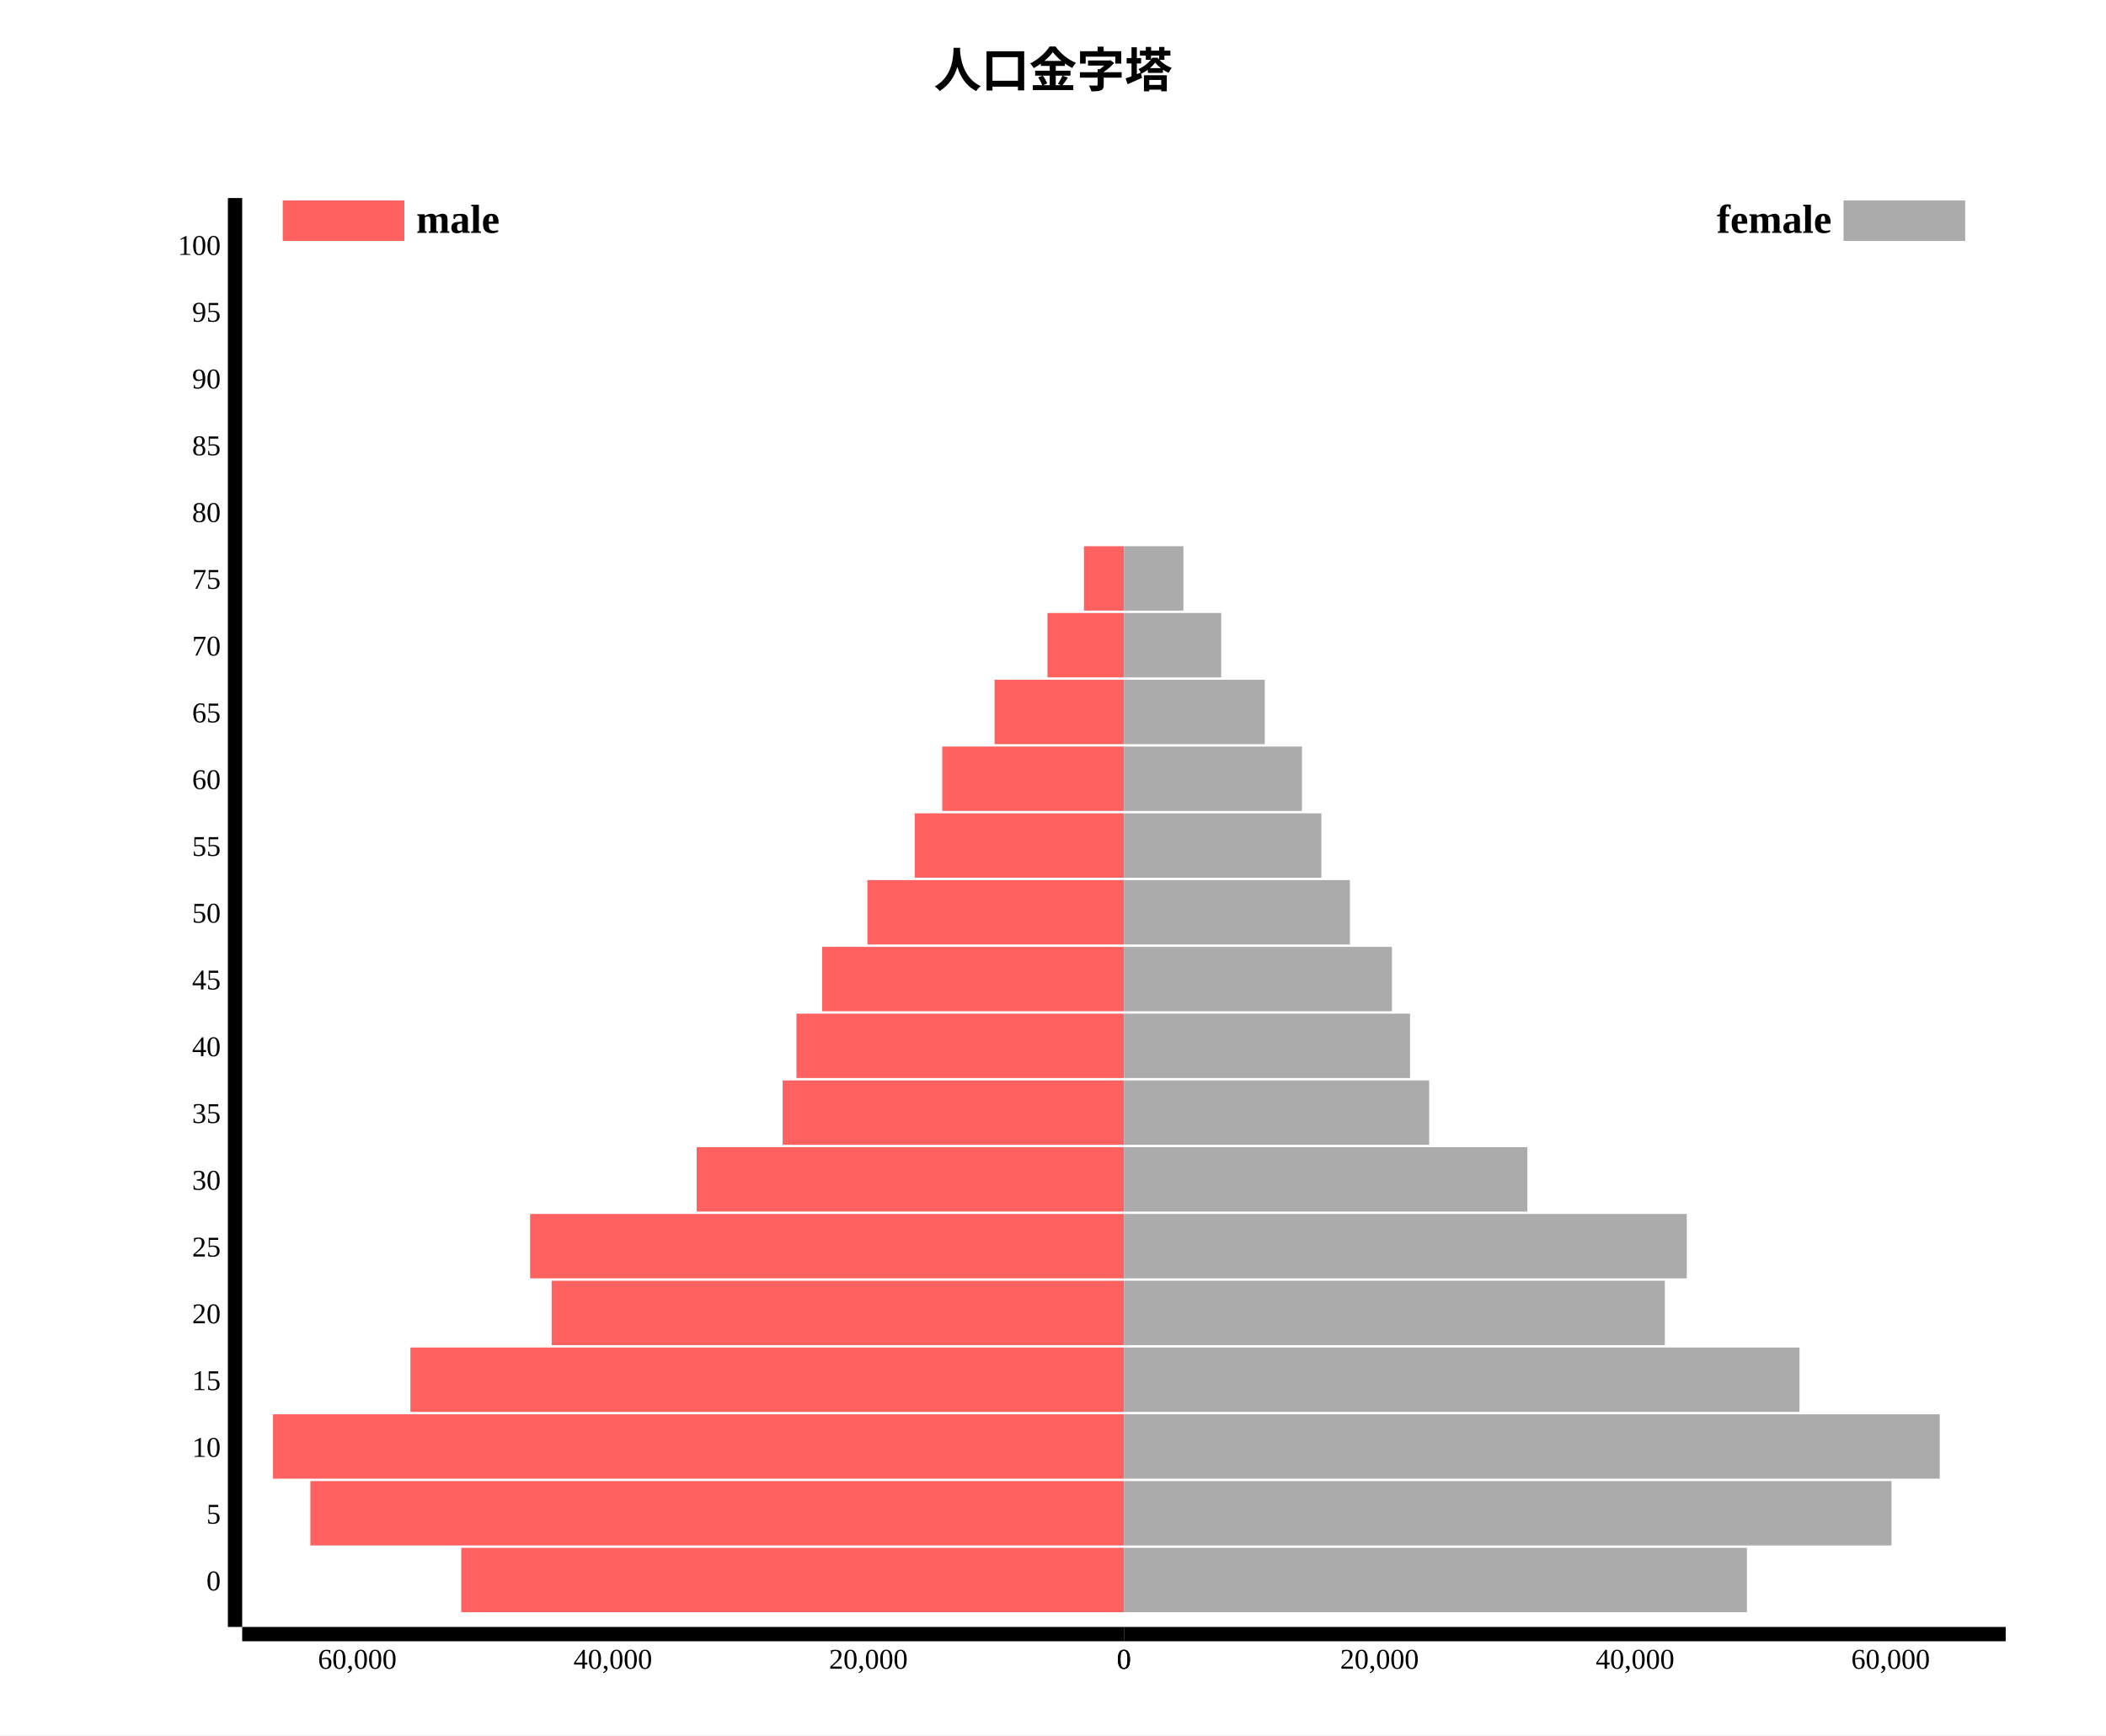
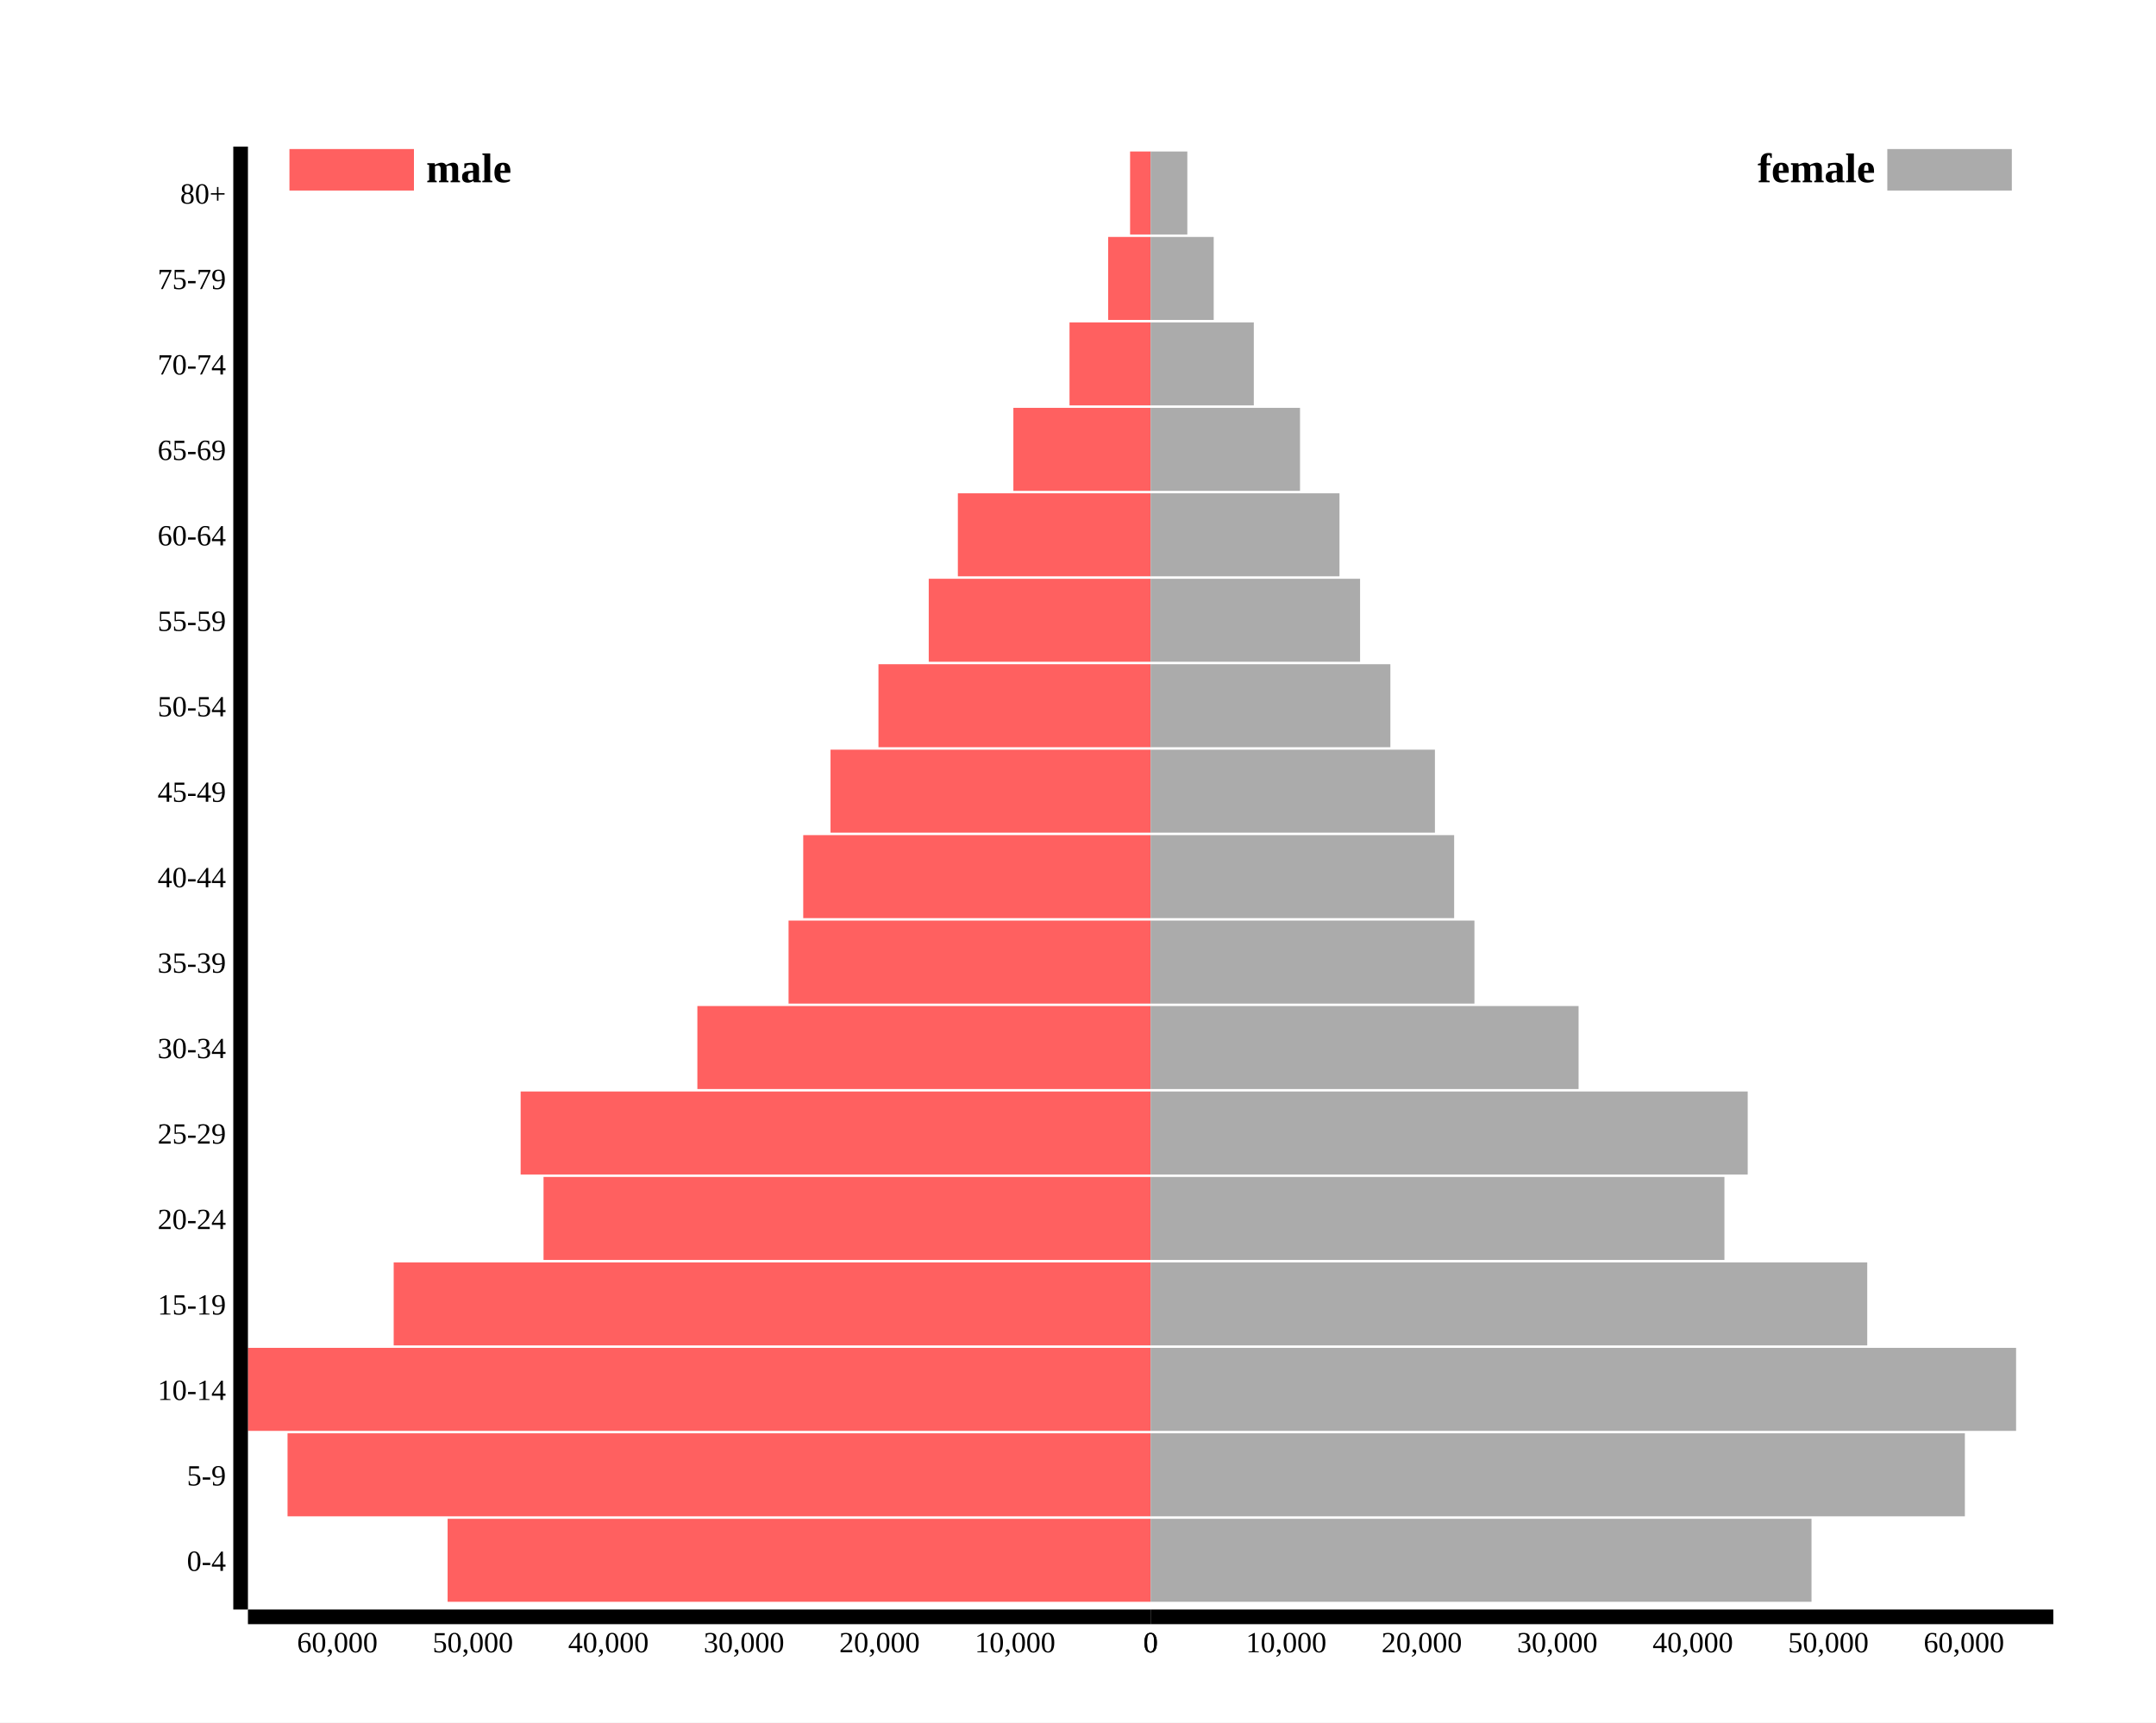
- <svg xmlns="http://www.w3.org/2000/svg" id="svg-892973281855086592" width="883" class="svg-populationPyramid" height="727.748" version="1.1">
+ <svg xmlns="http://www.w3.org/2000/svg" id="svg-5544734748594536487" width="883" class="svg-populationPyramid" height="705.513" version="1.1">
  <rect class="svgBg" x="0" y="0" width="100%" height="100%" fill="#fff" />
  <g class="svgGroup" transform="translate(16.55625,16.55625)">
    <g class="svgTitle" style="display: block;">
-       <text x="50%" y="0" dx="-16.556" dy="20" text-anchor="middle" fill="#000" style="font-size: 20px; font-weight: bold;">人口金字塔</text>
+       <text x="50%" y="0" dx="-16.556" dy="20" text-anchor="middle" fill="#000" style="font-size: 20px; font-weight: bold;" />
    </g>
-     <g class="mainGroup" transform="translate(0,49.49)">
+     <g class="mainGroup" transform="translate(0,26.49)">
      <g transform="translate(84.98875,16.99775)">
        <g class="rectGroup">
-           <rect fill="#ff6060" class="male" height="27" width="277.858" y="566" x="91.843" />
-           <rect fill="#ff6060" class="male" height="27" width="341.12" y="538" x="28.581" />
-           <rect fill="#ff6060" class="male" height="27" width="356.773" y="510" x="12.928" />
-           <rect fill="#ff6060" class="male" height="27" width="299.169" y="482" x="70.532" />
-           <rect fill="#ff6060" class="male" height="27" width="239.947" y="454" x="129.754" />
-           <rect fill="#ff6060" class="male" height="27" width="248.992" y="426" x="120.709" />
-           <rect fill="#ff6060" class="male" height="27" width="179.144" y="398" x="190.557" />
-           <rect fill="#ff6060" class="male" height="27" width="143.102" y="370" x="226.599" />
-           <rect fill="#ff6060" class="male" height="27" width="137.305" y="342" x="232.396" />
-           <rect fill="#ff6060" class="male" height="27" width="126.516" y="314" x="243.185" />
-           <rect fill="#ff6060" class="male" height="27" width="107.569" y="286" x="262.132" />
-           <rect fill="#ff6060" class="male" height="27" width="87.699" y="258" x="282.002" />
-           <rect fill="#ff6060" class="male" height="27" width="76.188" y="230" x="293.513" />
-           <rect fill="#ff6060" class="male" height="27" width="54.249" y="202" x="315.452" />
-           <rect fill="#ff6060" class="male" height="27" width="32.06" y="174" x="337.641" />
-           <rect fill="#ff6060" class="male" height="27" width="16.777" y="146" x="352.925" />
-           <rect fill="#ababab" class="female" height="27" width="261.202" y="566" x="369.701" />
-           <rect fill="#ababab" class="female" height="27" width="321.815" y="538" x="369.701" />
-           <rect fill="#ababab" class="female" height="27" width="342.056" y="510" x="369.701" />
-           <rect fill="#ababab" class="female" height="27" width="283.226" y="482" x="369.701" />
-           <rect fill="#ababab" class="female" height="27" width="226.786" y="454" x="369.701" />
-           <rect fill="#ababab" class="female" height="27" width="235.982" y="426" x="369.701" />
-           <rect fill="#ababab" class="female" height="27" width="169.14" y="398" x="369.701" />
-           <rect fill="#ababab" class="female" height="27" width="127.977" y="370" x="369.701" />
-           <rect fill="#ababab" class="female" height="27" width="119.96" y="342" x="369.701" />
-           <rect fill="#ababab" class="female" height="27" width="112.361" y="314" x="369.701" />
-           <rect fill="#ababab" class="female" height="27" width="94.757" y="286" x="369.701" />
-           <rect fill="#ababab" class="female" height="27" width="82.78" y="258" x="369.701" />
-           <rect fill="#ababab" class="female" height="27" width="74.645" y="230" x="369.701" />
-           <rect fill="#ababab" class="female" height="27" width="59.041" y="202" x="369.701" />
-           <rect fill="#ababab" class="female" height="27" width="40.778" y="174" x="369.701" />
-           <rect fill="#ababab" class="female" height="27" width="24.927" y="146" x="369.701" />
+           <rect fill="#ff6060" class="male" height="34" width="287.927" y="562" x="81.775" />
+           <rect fill="#ff6060" class="male" height="34" width="353.481" y="527" x="16.22" />
+           <rect fill="#ff6060" class="male" height="34" width="369.701" y="492" x="0" />
+           <rect fill="#ff6060" class="male" height="34" width="310.01" y="457" x="59.691" />
+           <rect fill="#ff6060" class="male" height="34" width="248.641" y="422" x="121.06" />
+           <rect fill="#ff6060" class="male" height="34" width="258.014" y="387" x="111.687" />
+           <rect fill="#ff6060" class="male" height="34" width="185.635" y="352" x="184.066" />
+           <rect fill="#ff6060" class="male" height="34" width="148.287" y="317" x="221.414" />
+           <rect fill="#ff6060" class="male" height="34" width="142.28" y="282" x="227.421" />
+           <rect fill="#ff6060" class="male" height="34" width="131.101" y="247" x="238.6" />
+           <rect fill="#ff6060" class="male" height="34" width="111.467" y="212" x="258.234" />
+           <rect fill="#ff6060" class="male" height="34" width="90.877" y="177" x="278.824" />
+           <rect fill="#ff6060" class="male" height="34" width="78.948" y="142" x="290.753" />
+           <rect fill="#ff6060" class="male" height="34" width="56.215" y="107" x="313.487" />
+           <rect fill="#ff6060" class="male" height="34" width="33.222" y="72" x="336.48" />
+           <rect fill="#ff6060" class="male" height="34" width="17.384" y="37" x="352.317" />
+           <rect fill="#ff6060" class="male" height="34" width="8.414" y="2" x="361.287" />
+           <rect fill="#ababab" class="female" height="34" width="270.667" y="562" x="369.701" />
+           <rect fill="#ababab" class="female" height="34" width="333.476" y="527" x="369.701" />
+           <rect fill="#ababab" class="female" height="34" width="354.451" y="492" x="369.701" />
+           <rect fill="#ababab" class="female" height="34" width="293.489" y="457" x="369.701" />
+           <rect fill="#ababab" class="female" height="34" width="235.003" y="422" x="369.701" />
+           <rect fill="#ababab" class="female" height="34" width="244.533" y="387" x="369.701" />
+           <rect fill="#ababab" class="female" height="34" width="175.269" y="352" x="369.701" />
+           <rect fill="#ababab" class="female" height="34" width="132.615" y="317" x="369.701" />
+           <rect fill="#ababab" class="female" height="34" width="124.306" y="282" x="369.701" />
+           <rect fill="#ababab" class="female" height="34" width="116.433" y="247" x="369.701" />
+           <rect fill="#ababab" class="female" height="34" width="98.19" y="212" x="369.701" />
+           <rect fill="#ababab" class="female" height="34" width="85.78" y="177" x="369.701" />
+           <rect fill="#ababab" class="female" height="34" width="77.35" y="142" x="369.701" />
+           <rect fill="#ababab" class="female" height="34" width="61.18" y="107" x="369.701" />
+           <rect fill="#ababab" class="female" height="34" width="42.256" y="72" x="369.701" />
+           <rect fill="#ababab" class="female" height="34" width="25.83" y="37" x="369.701" />
+           <rect fill="#ababab" class="female" height="34" width="15.03" y="2" x="369.701" />
        </g>
        <g class="coverGroup">
-           <rect x="91.843" y="566" width="539.06" height="27" fill="#fff" opacity="0" />
-           <rect x="28.581" y="538" width="662.935" height="27" fill="#fff" opacity="0" />
-           <rect x="12.928" y="510" width="698.829" height="27" fill="#fff" opacity="0" />
-           <rect x="70.532" y="482" width="582.395" height="27" fill="#fff" opacity="0" />
-           <rect x="129.754" y="454" width="466.732" height="27" fill="#fff" opacity="0" />
-           <rect x="120.709" y="426" width="484.974" height="27" fill="#fff" opacity="0" />
-           <rect x="190.557" y="398" width="348.284" height="27" fill="#fff" opacity="0" />
-           <rect x="226.599" y="370" width="271.079" height="27" fill="#fff" opacity="0" />
-           <rect x="232.396" y="342" width="257.265" height="27" fill="#fff" opacity="0" />
-           <rect x="243.185" y="314" width="238.878" height="27" fill="#fff" opacity="0" />
-           <rect x="262.132" y="286" width="202.326" height="27" fill="#fff" opacity="0" />
-           <rect x="282.002" y="258" width="170.48" height="27" fill="#fff" opacity="0" />
-           <rect x="293.513" y="230" width="150.833" height="27" fill="#fff" opacity="0" />
-           <rect x="315.452" y="202" width="113.29" height="27" fill="#fff" opacity="0" />
-           <rect x="337.641" y="174" width="72.838" height="27" fill="#fff" opacity="0" />
-           <rect x="352.925" y="146" width="41.704" height="27" fill="#fff" opacity="0" />
-         </g>
-         <g class="tooltipGroup" display="none" transform="translate(109.455,326.956)">
+           <rect x="81.775" y="562" width="558.593" height="34" fill="#fff" opacity="0" />
+           <rect x="16.22" y="527" width="686.957" height="34" fill="#fff" opacity="0" />
+           <rect x="0" y="492" width="724.152" height="34" fill="#fff" opacity="0" />
+           <rect x="59.691" y="457" width="603.499" height="34" fill="#fff" opacity="0" />
+           <rect x="121.06" y="422" width="483.645" height="34" fill="#fff" opacity="0" />
+           <rect x="111.687" y="387" width="502.547" height="34" fill="#fff" opacity="0" />
+           <rect x="184.066" y="352" width="360.904" height="34" fill="#fff" opacity="0" />
+           <rect x="221.414" y="317" width="280.902" height="34" fill="#fff" opacity="0" />
+           <rect x="227.421" y="282" width="266.587" height="34" fill="#fff" opacity="0" />
+           <rect x="238.6" y="247" width="247.534" height="34" fill="#fff" opacity="0" />
+           <rect x="258.234" y="212" width="209.657" height="34" fill="#fff" opacity="0" />
+           <rect x="278.824" y="177" width="176.657" height="34" fill="#fff" opacity="0" />
+           <rect x="290.753" y="142" width="156.298" height="34" fill="#fff" opacity="0" />
+           <rect x="313.487" y="107" width="117.395" height="34" fill="#fff" opacity="0" />
+           <rect x="336.48" y="72" width="75.477" height="34" fill="#fff" opacity="0" />
+           <rect x="352.317" y="37" width="43.215" height="34" fill="#fff" opacity="0" />
+           <rect x="361.287" y="2" width="23.445" height="34" fill="#fff" opacity="0" />
+         </g>
+         <g class="tooltipGroup" display="none" opacity="1" transform="translate(251.455,-34.044)">
          <rect x="0" y="0" width="122" height="60" fill="rgba(255,255,255,.9)" />
-           <text x="5" y="3" dy="15" style="font-weight: bold;">35</text>
-           <text x="5" y="21" dy="15" fill="#ff6060">male: 26711.4</text>
-           <text x="5" y="39" dy="15" fill="#ababab">female: 23888.3</text>
+           <text x="5" y="3" dy="15" style="font-weight: bold;">80+</text>
+           <text x="5" y="21" dy="15" fill="#ff6060">male: 1515.67</text>
+           <text x="5" y="39" dy="15" fill="#ababab">female: 2707.47</text>
        </g>
        <g class="axis" transform="translate(0,599.1707)">
          <g class="tick" transform="translate(369.7011,0)" style="opacity: 1;">
            <line y2="6" x2="0" />
            <text dy=".71em" y="9" x="0" style="text-anchor: middle;">0</text>
          </g>
-           <g class="tick" transform="translate(262.5545,0)" style="opacity: 1;">
+           <g class="tick" transform="translate(314.1866,0)" style="opacity: 1;">
+             <line y2="6" x2="0" />
+             <text dy=".71em" y="9" x="0" style="text-anchor: middle;">10,000</text>
+           </g>
+           <g class="tick" transform="translate(258.6721,0)" style="opacity: 1;">
            <line y2="6" x2="0" />
            <text dy=".71em" y="9" x="0" style="text-anchor: middle;">20,000</text>
          </g>
-           <g class="tick" transform="translate(155.408,0)" style="opacity: 1;">
+           <g class="tick" transform="translate(203.1575,0)" style="opacity: 1;">
+             <line y2="6" x2="0" />
+             <text dy=".71em" y="9" x="0" style="text-anchor: middle;">30,000</text>
+           </g>
+           <g class="tick" transform="translate(147.643,0)" style="opacity: 1;">
            <line y2="6" x2="0" />
            <text dy=".71em" y="9" x="0" style="text-anchor: middle;">40,000</text>
          </g>
-           <g class="tick" transform="translate(48.26148,0)" style="opacity: 1;">
+           <g class="tick" transform="translate(92.12854,0)" style="opacity: 1;">
+             <line y2="6" x2="0" />
+             <text dy=".71em" y="9" x="0" style="text-anchor: middle;">50,000</text>
+           </g>
+           <g class="tick" transform="translate(36.61404,0)" style="opacity: 1;">
            <line y2="6" x2="0" />
            <text dy=".71em" y="9" x="0" style="text-anchor: middle;">60,000</text>
          </g>
          <path class="domain" d="M0,6V0H369.701V6" />
        </g>
        <g class="axis" transform="translate(0,599.1707)">
          <g class="tick" transform="translate(369.7011,0)" style="opacity: 1;">
            <line y2="6" x2="0" />
            <text dy=".71em" y="9" x="0" style="text-anchor: middle;">0</text>
          </g>
-           <g class="tick" transform="translate(476.8476,0)" style="opacity: 1;">
+           <g class="tick" transform="translate(425.2156,0)" style="opacity: 1;">
+             <line y2="6" x2="0" />
+             <text dy=".71em" y="9" x="0" style="text-anchor: middle;">10,000</text>
+           </g>
+           <g class="tick" transform="translate(480.7301,0)" style="opacity: 1;">
            <line y2="6" x2="0" />
            <text dy=".71em" y="9" x="0" style="text-anchor: middle;">20,000</text>
          </g>
-           <g class="tick" transform="translate(583.9941,0)" style="opacity: 1;">
+           <g class="tick" transform="translate(536.2446,0)" style="opacity: 1;">
+             <line y2="6" x2="0" />
+             <text dy=".71em" y="9" x="0" style="text-anchor: middle;">30,000</text>
+           </g>
+           <g class="tick" transform="translate(591.7591,0)" style="opacity: 1;">
            <line y2="6" x2="0" />
            <text dy=".71em" y="9" x="0" style="text-anchor: middle;">40,000</text>
          </g>
-           <g class="tick" transform="translate(691.1406,0)" style="opacity: 1;">
+           <g class="tick" transform="translate(647.2736,0)" style="opacity: 1;">
+             <line y2="6" x2="0" />
+             <text dy=".71em" y="9" x="0" style="text-anchor: middle;">50,000</text>
+           </g>
+           <g class="tick" transform="translate(702.7881,0)" style="opacity: 1;">
            <line y2="6" x2="0" />
            <text dy=".71em" y="9" x="0" style="text-anchor: middle;">60,000</text>
          </g>
          <path class="domain" d="M369.701,6V0H739.402V6" />
        </g>
        <g class="axis" transform="translate(0,0)">
-           <g class="tick" transform="translate(0,580)" style="opacity: 1;">
-             <line x2="-6" y2="0" />
-             <text dy=".32em" x="-9" y="0" style="text-anchor: end;">0</text>
-           </g>
-           <g class="tick" transform="translate(0,552)" style="opacity: 1;">
-             <line x2="-6" y2="0" />
-             <text dy=".32em" x="-9" y="0" style="text-anchor: end;">5</text>
-           </g>
-           <g class="tick" transform="translate(0,524)" style="opacity: 1;">
-             <line x2="-6" y2="0" />
-             <text dy=".32em" x="-9" y="0" style="text-anchor: end;">10</text>
-           </g>
-           <g class="tick" transform="translate(0,496)" style="opacity: 1;">
-             <line x2="-6" y2="0" />
-             <text dy=".32em" x="-9" y="0" style="text-anchor: end;">15</text>
-           </g>
-           <g class="tick" transform="translate(0,468)" style="opacity: 1;">
-             <line x2="-6" y2="0" />
-             <text dy=".32em" x="-9" y="0" style="text-anchor: end;">20</text>
-           </g>
-           <g class="tick" transform="translate(0,440)" style="opacity: 1;">
-             <line x2="-6" y2="0" />
-             <text dy=".32em" x="-9" y="0" style="text-anchor: end;">25</text>
-           </g>
-           <g class="tick" transform="translate(0,412)" style="opacity: 1;">
-             <line x2="-6" y2="0" />
-             <text dy=".32em" x="-9" y="0" style="text-anchor: end;">30</text>
-           </g>
-           <g class="tick" transform="translate(0,384)" style="opacity: 1;">
-             <line x2="-6" y2="0" />
-             <text dy=".32em" x="-9" y="0" style="text-anchor: end;">35</text>
-           </g>
-           <g class="tick" transform="translate(0,356)" style="opacity: 1;">
-             <line x2="-6" y2="0" />
-             <text dy=".32em" x="-9" y="0" style="text-anchor: end;">40</text>
-           </g>
-           <g class="tick" transform="translate(0,328)" style="opacity: 1;">
-             <line x2="-6" y2="0" />
-             <text dy=".32em" x="-9" y="0" style="text-anchor: end;">45</text>
-           </g>
-           <g class="tick" transform="translate(0,300)" style="opacity: 1;">
-             <line x2="-6" y2="0" />
-             <text dy=".32em" x="-9" y="0" style="text-anchor: end;">50</text>
-           </g>
-           <g class="tick" transform="translate(0,272)" style="opacity: 1;">
-             <line x2="-6" y2="0" />
-             <text dy=".32em" x="-9" y="0" style="text-anchor: end;">55</text>
-           </g>
-           <g class="tick" transform="translate(0,244)" style="opacity: 1;">
-             <line x2="-6" y2="0" />
-             <text dy=".32em" x="-9" y="0" style="text-anchor: end;">60</text>
-           </g>
-           <g class="tick" transform="translate(0,216)" style="opacity: 1;">
-             <line x2="-6" y2="0" />
-             <text dy=".32em" x="-9" y="0" style="text-anchor: end;">65</text>
-           </g>
-           <g class="tick" transform="translate(0,188)" style="opacity: 1;">
-             <line x2="-6" y2="0" />
-             <text dy=".32em" x="-9" y="0" style="text-anchor: end;">70</text>
-           </g>
-           <g class="tick" transform="translate(0,160)" style="opacity: 1;">
-             <line x2="-6" y2="0" />
-             <text dy=".32em" x="-9" y="0" style="text-anchor: end;">75</text>
-           </g>
-           <g class="tick" transform="translate(0,132)" style="opacity: 1;">
-             <line x2="-6" y2="0" />
-             <text dy=".32em" x="-9" y="0" style="text-anchor: end;">80</text>
-           </g>
-           <g class="tick" transform="translate(0,104)" style="opacity: 1;">
-             <line x2="-6" y2="0" />
-             <text dy=".32em" x="-9" y="0" style="text-anchor: end;">85</text>
-           </g>
-           <g class="tick" transform="translate(0,76)" style="opacity: 1;">
-             <line x2="-6" y2="0" />
-             <text dy=".32em" x="-9" y="0" style="text-anchor: end;">90</text>
-           </g>
-           <g class="tick" transform="translate(0,48)" style="opacity: 1;">
-             <line x2="-6" y2="0" />
-             <text dy=".32em" x="-9" y="0" style="text-anchor: end;">95</text>
-           </g>
-           <g class="tick" transform="translate(0,20)" style="opacity: 1;">
-             <line x2="-6" y2="0" />
-             <text dy=".32em" x="-9" y="0" style="text-anchor: end;">100</text>
+           <g class="tick" transform="translate(0,579.5)" style="opacity: 1;">
+             <line x2="-6" y2="0" />
+             <text dy=".32em" x="-9" y="0" style="text-anchor: end;">0-4</text>
+           </g>
+           <g class="tick" transform="translate(0,544.5)" style="opacity: 1;">
+             <line x2="-6" y2="0" />
+             <text dy=".32em" x="-9" y="0" style="text-anchor: end;">5-9</text>
+           </g>
+           <g class="tick" transform="translate(0,509.5)" style="opacity: 1;">
+             <line x2="-6" y2="0" />
+             <text dy=".32em" x="-9" y="0" style="text-anchor: end;">10-14</text>
+           </g>
+           <g class="tick" transform="translate(0,474.5)" style="opacity: 1;">
+             <line x2="-6" y2="0" />
+             <text dy=".32em" x="-9" y="0" style="text-anchor: end;">15-19</text>
+           </g>
+           <g class="tick" transform="translate(0,439.5)" style="opacity: 1;">
+             <line x2="-6" y2="0" />
+             <text dy=".32em" x="-9" y="0" style="text-anchor: end;">20-24</text>
+           </g>
+           <g class="tick" transform="translate(0,404.5)" style="opacity: 1;">
+             <line x2="-6" y2="0" />
+             <text dy=".32em" x="-9" y="0" style="text-anchor: end;">25-29</text>
+           </g>
+           <g class="tick" transform="translate(0,369.5)" style="opacity: 1;">
+             <line x2="-6" y2="0" />
+             <text dy=".32em" x="-9" y="0" style="text-anchor: end;">30-34</text>
+           </g>
+           <g class="tick" transform="translate(0,334.5)" style="opacity: 1;">
+             <line x2="-6" y2="0" />
+             <text dy=".32em" x="-9" y="0" style="text-anchor: end;">35-39</text>
+           </g>
+           <g class="tick" transform="translate(0,299.5)" style="opacity: 1;">
+             <line x2="-6" y2="0" />
+             <text dy=".32em" x="-9" y="0" style="text-anchor: end;">40-44</text>
+           </g>
+           <g class="tick" transform="translate(0,264.5)" style="opacity: 1;">
+             <line x2="-6" y2="0" />
+             <text dy=".32em" x="-9" y="0" style="text-anchor: end;">45-49</text>
+           </g>
+           <g class="tick" transform="translate(0,229.5)" style="opacity: 1;">
+             <line x2="-6" y2="0" />
+             <text dy=".32em" x="-9" y="0" style="text-anchor: end;">50-54</text>
+           </g>
+           <g class="tick" transform="translate(0,194.5)" style="opacity: 1;">
+             <line x2="-6" y2="0" />
+             <text dy=".32em" x="-9" y="0" style="text-anchor: end;">55-59</text>
+           </g>
+           <g class="tick" transform="translate(0,159.5)" style="opacity: 1;">
+             <line x2="-6" y2="0" />
+             <text dy=".32em" x="-9" y="0" style="text-anchor: end;">60-64</text>
+           </g>
+           <g class="tick" transform="translate(0,124.5)" style="opacity: 1;">
+             <line x2="-6" y2="0" />
+             <text dy=".32em" x="-9" y="0" style="text-anchor: end;">65-69</text>
+           </g>
+           <g class="tick" transform="translate(0,89.5)" style="opacity: 1;">
+             <line x2="-6" y2="0" />
+             <text dy=".32em" x="-9" y="0" style="text-anchor: end;">70-74</text>
+           </g>
+           <g class="tick" transform="translate(0,54.5)" style="opacity: 1;">
+             <line x2="-6" y2="0" />
+             <text dy=".32em" x="-9" y="0" style="text-anchor: end;">75-79</text>
+           </g>
+           <g class="tick" transform="translate(0,19.5)" style="opacity: 1;">
+             <line x2="-6" y2="0" />
+             <text dy=".32em" x="-9" y="0" style="text-anchor: end;">80+</text>
          </g>
          <path class="domain" d="M-6,0H0V599.171H-6" />
        </g>
        <g>
          <rect x="16.998" y="1" width="50.993" height="17" fill="#ff6060" />
          <text x="72.991" y="14.6" text-anchor="start" style="font-size: 17px; font-weight: bold;">male</text>
        </g>
        <g transform="translate(722.4044,0)">
          <rect x="-50.993" y="1" width="50.993" height="17" fill="#ababab" />
          <text x="-55.993" y="14.6" text-anchor="end" style="font-size: 17px; font-weight: bold;">female</text>
        </g>
      </g>
    </g>
  </g>
</svg>
